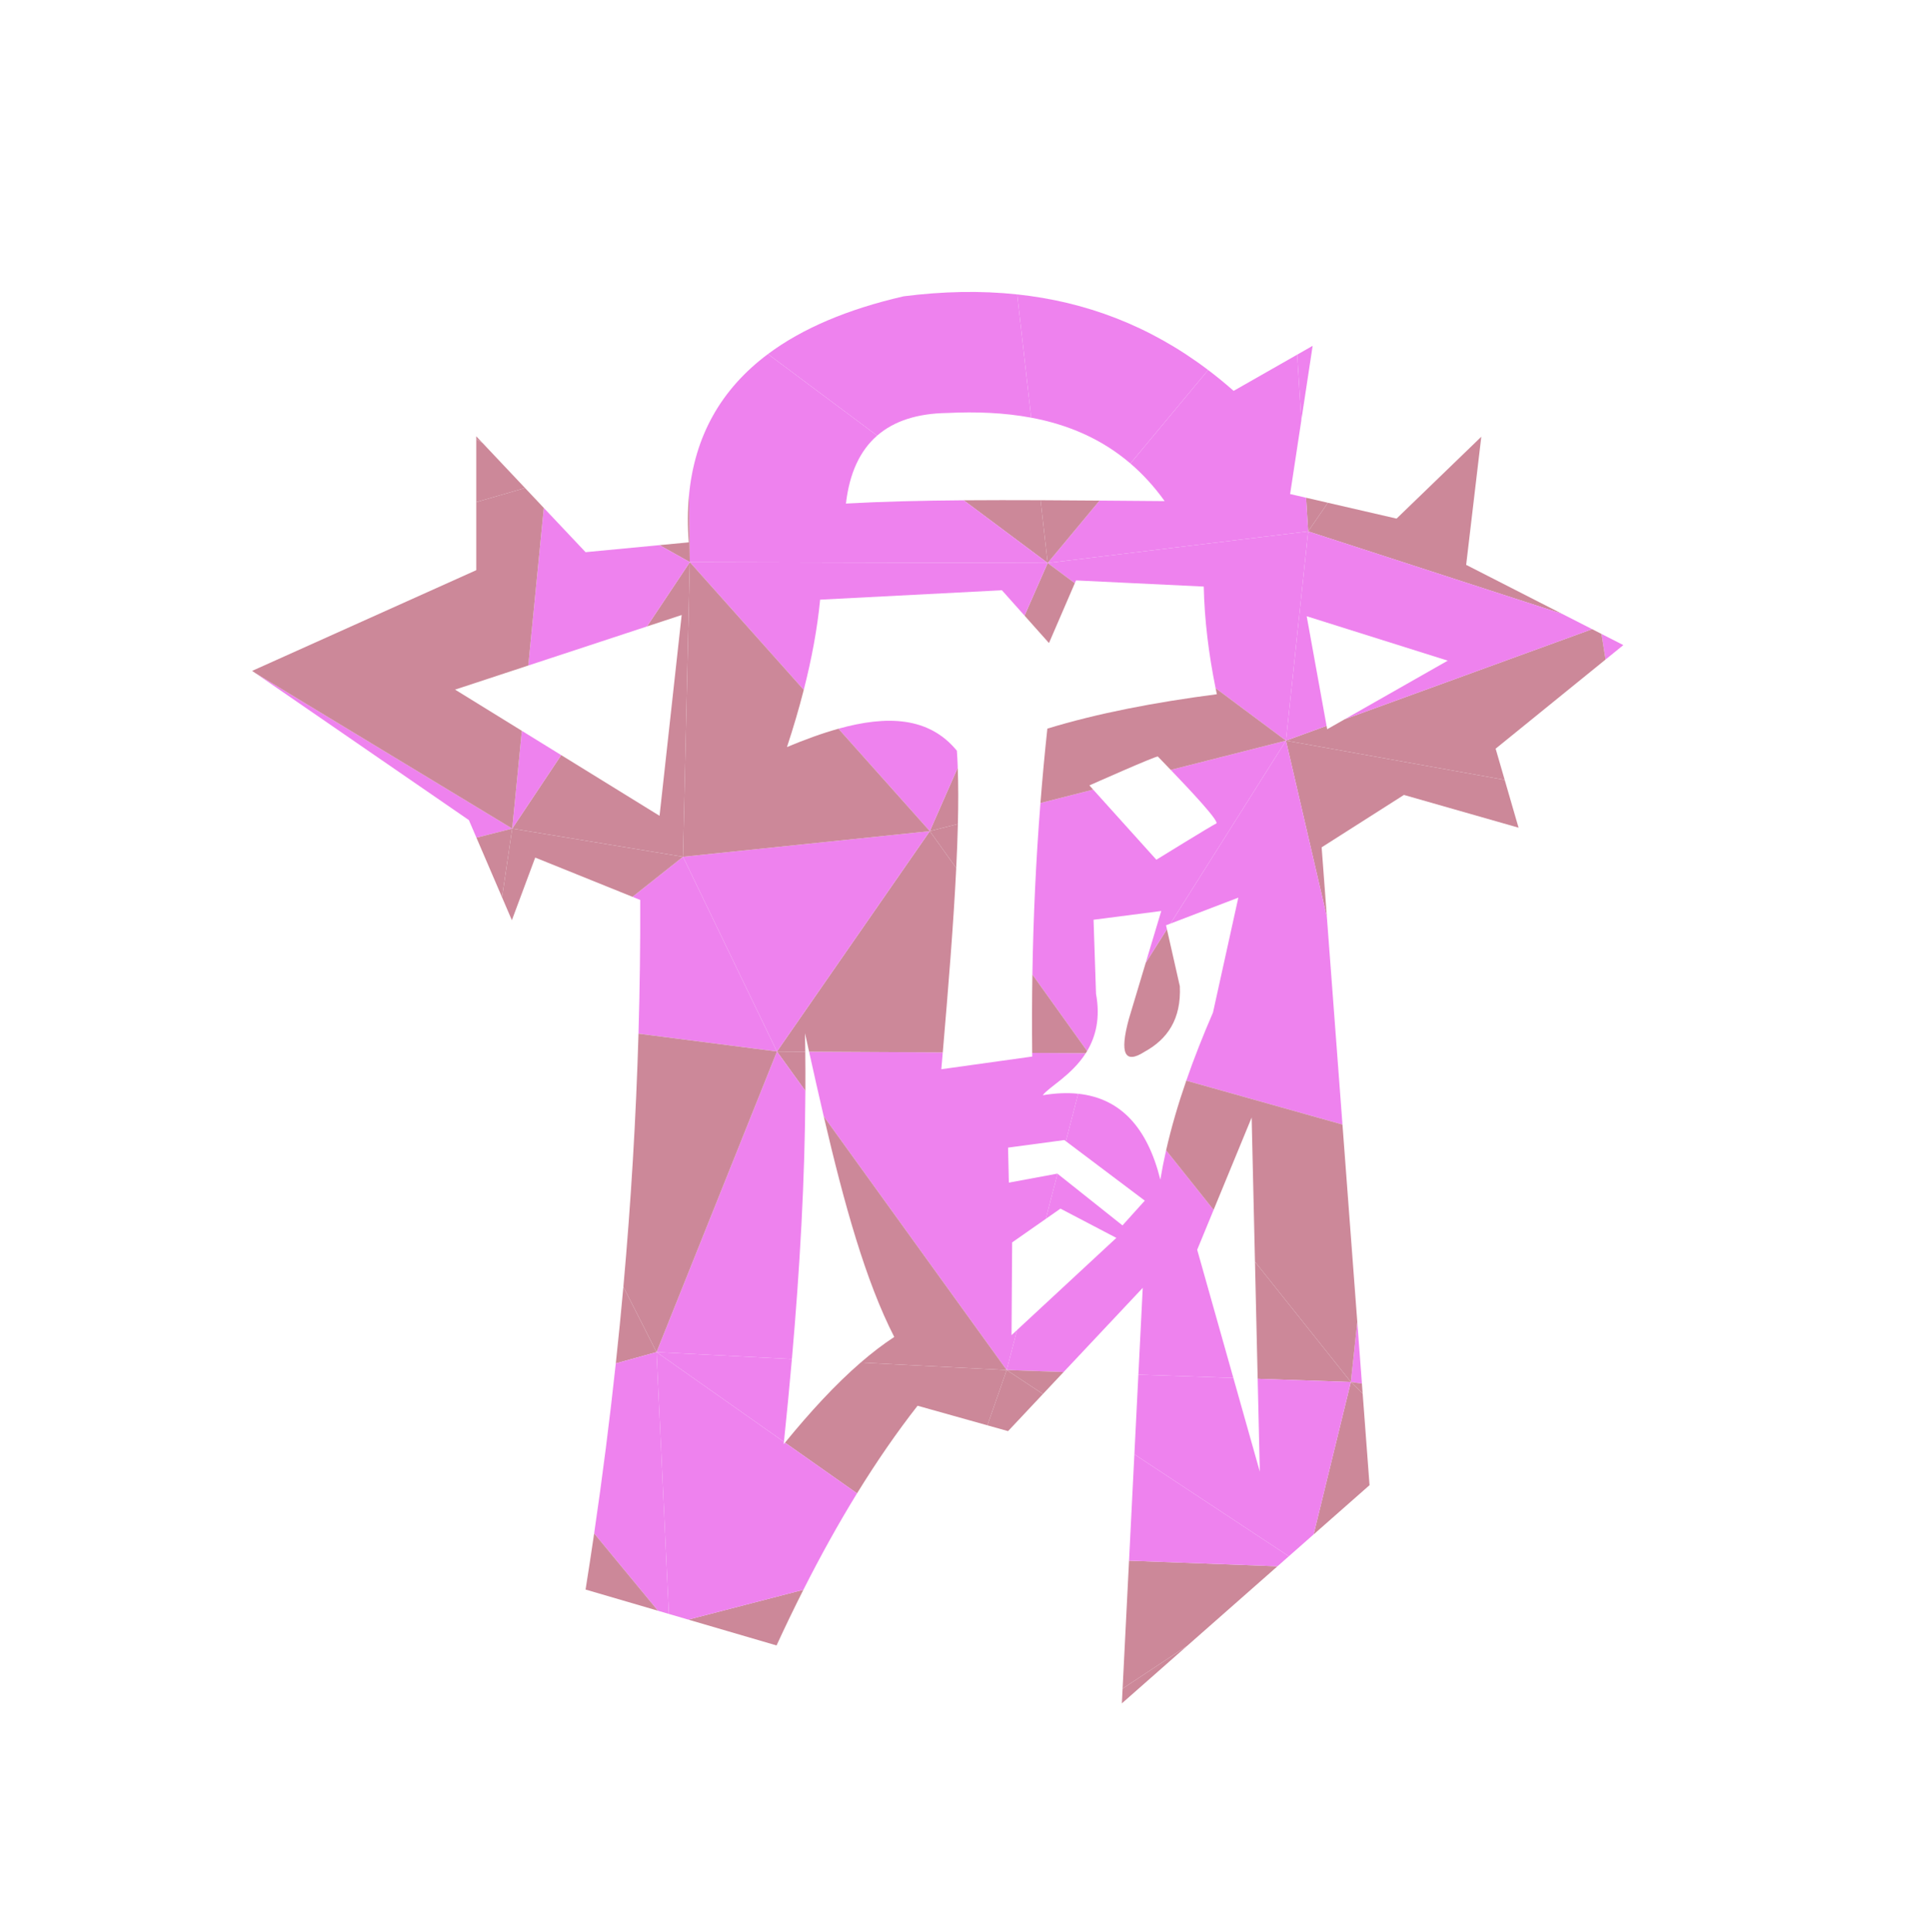
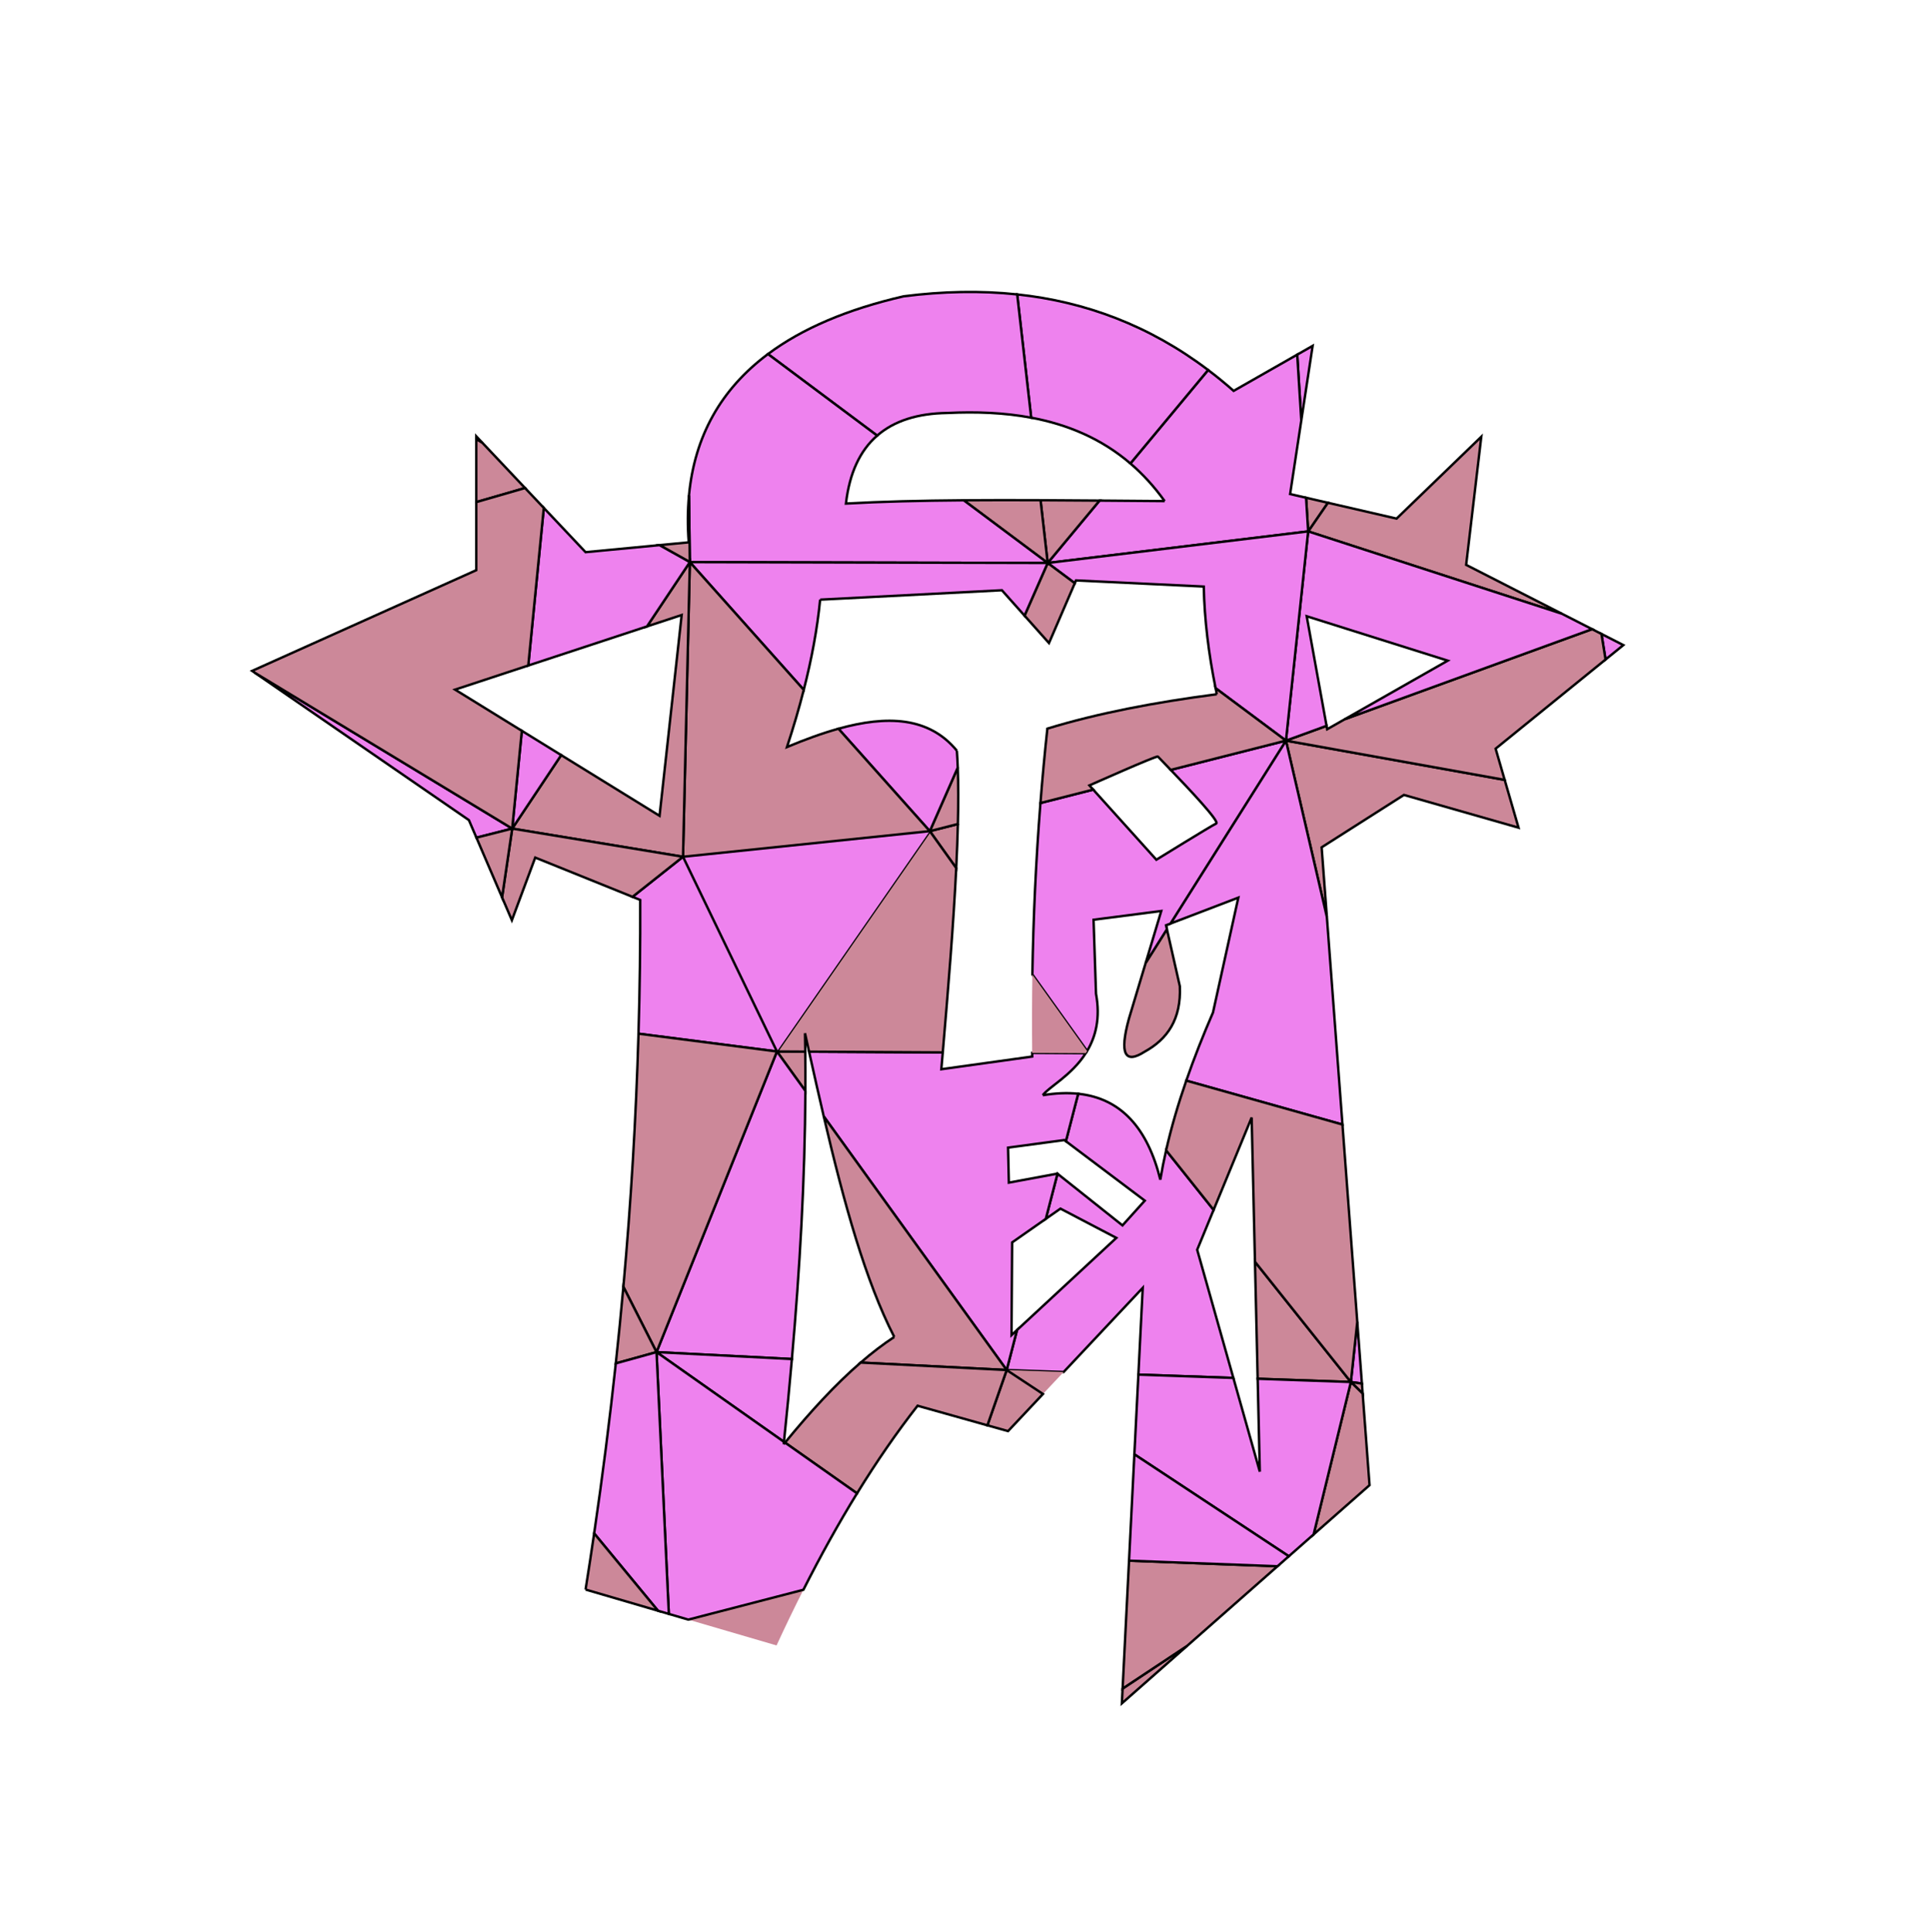
<svg xmlns="http://www.w3.org/2000/svg" version="1.1" id="svg24097" xml:space="preserve" width="1066.667" height="1066.667" viewBox="0 0 1066.667 1066.667">
  <defs id="defs24101">
    <clipPath clipPathUnits="userSpaceOnUse" id="clipPath24111">
      <path d="M 0,800 H 800 V 0 H 0 Z" id="path24109" />
    </clipPath>
  </defs>
  <g id="g24103" transform="matrix(1.333333,0,0,-1.333333,0,1066.667)">
    <g id="g24105">
      <g id="g24107" clip-path="url(#clipPath24111)">
-         <path d="m 672.467,532.771 -9.066,4.626 1.699,-10.6 z" style="fill:violet;fill-opacity:1;fill-rule:nonzero;stroke:none" id="path24113" />
-         <path d="m 647.039,545.749 -39.69,20.259 6.273,53.079 -35.101,-33.915 -28.471,6.569 -8.154,-11.866 z" style="fill:#CC8899;fill-opacity:1;fill-rule:nonzero;stroke:none" id="path24115" />
-         <path d="m 543.754,656.738 -6.39,-3.642 1.69,-27.297 z" style="fill:violet;fill-opacity:1;fill-rule:nonzero;stroke:none" id="path24117" />
-         <path d="m 550.05,591.741 -9.017,2.08 0.863,-13.946 z" style="fill:#CC8899;fill-opacity:1;fill-rule:nonzero;stroke:none" id="path24119" />
-         <path d="m 549.65,420.159 -2.165,28.839 34.082,21.702 47.49,-13.568 -5.744,19.798 -90.615,16.269 z" style="fill:#CC8899;fill-opacity:1;fill-rule:nonzero;stroke:none" id="path24121" />
-         <path d="m 549.776,497.921 -0.254,1.405 -16.824,-6.127 90.615,-16.269 -3.752,12.935 45.539,36.932 -1.699,10.6 -3.881,1.982 -102.425,-37.296 z" style="fill:#CC8899;fill-opacity:1;fill-rule:nonzero;stroke:none" id="path24123" />
-         <path d="m 532.698,493.199 16.824,6.127 -8.227,45.4 58.424,-18.398 -42.624,-24.245 102.425,37.296 -12.481,6.37 -105.143,34.126 z" style="fill:violet;fill-opacity:1;fill-rule:nonzero;stroke:none" id="path24125" />
-         <path d="m 564.168,226.85 -1.92,25.575 -2.663,-24.912 z" style="fill:violet;fill-opacity:1;fill-rule:nonzero;stroke:none" id="path24127" />
-         <path d="m 564.479,222.726 -0.311,4.124 -4.583,0.663 z" style="fill:#CC8899;fill-opacity:1;fill-rule:nonzero;stroke:none" id="path24129" />
-         <path d="m 544.163,164.369 23.165,20.408 -2.849,37.949 -4.894,4.787 z" style="fill:#CC8899;fill-opacity:1;fill-rule:nonzero;stroke:none" id="path24131" />
-         <path d="m 474.113,364.308 c 9.442,5.182 15.254,13.442 14.63,27.154 l -5.352,23.615 -8.787,-13.922 -6.975,-23.237 c -3.965,-14.528 -1.649,-18.816 6.484,-13.61" style="fill:#CC8899;fill-opacity:1;fill-rule:nonzero;stroke:none" id="path24133" />
-         <path d="m 484.866,417.414 28.105,10.746 -10.492,-47.573 c -4.126,-9.521 -7.85,-18.941 -11.069,-28.234 l 64.699,-18.185 -6.459,85.991 -16.952,73.04 z" style="fill:violet;fill-opacity:1;fill-rule:nonzero;stroke:none" id="path24135" />
-         <path d="m 495.93,282.293 6.802,16.518 -19.677,24.676 c -0.927,-4.083 -1.729,-8.134 -2.391,-12.151 -5.28,21.283 -16.26,33.716 -34.035,35.584 l -5.09,-19.669 32.683,-24.612 -9.238,-10.257 -26.925,21.416 -4.842,-18.709 6.07,4.244 23.154,-12.122 -41.138,-38.166 -4.29,-16.579 23.586,-0.82 32.776,34.871 -1.806,-35.947 39.344,-1.367 z" style="fill:violet;fill-opacity:1;fill-rule:nonzero;stroke:none" id="path24137" />
-         <path d="m 559.585,227.513 -39.718,49.809 1.117,-48.468 z" style="fill:#CC8899;fill-opacity:1;fill-rule:nonzero;stroke:none" id="path24139" />
-         <path d="m 483.055,323.487 19.677,-24.676 15.757,38.257 1.378,-59.746 39.718,-49.809 2.663,24.912 -6.139,81.743 -64.699,18.185 c -3.386,-9.773 -6.211,-19.406 -8.355,-28.866" style="fill:#CC8899;fill-opacity:1;fill-rule:nonzero;stroke:none" id="path24141" />
-         <path d="m 482.451,592.418 c -9.107,0.068 -18.109,0.146 -26.967,0.216 l -21.49,-25.849 107.902,13.09 -0.863,13.946 -6.606,1.525 4.627,30.453 -1.69,27.297 -26.336,-15.012 c -3.476,3.073 -6.999,5.952 -10.565,8.65 l -32.197,-38.727 c 5.091,-4.361 9.841,-9.518 14.185,-15.589" style="fill:violet;fill-opacity:1;fill-rule:nonzero;stroke:none" id="path24143" />
+         <path d="m 672.467,532.771 -9.066,4.626 1.699,-10.6 z" style="fill:violet;fill-opacity:1;fill-rule:nonzero;stroke:black" id="path24113" />
+         <path d="m 647.039,545.749 -39.69,20.259 6.273,53.079 -35.101,-33.915 -28.471,6.569 -8.154,-11.866 z" style="fill:#CC8899;fill-opacity:1;fill-rule:nonzero;stroke:black" id="path24115" />
+         <path d="m 543.754,656.738 -6.39,-3.642 1.69,-27.297 z" style="fill:violet;fill-opacity:1;fill-rule:nonzero;stroke:black" id="path24117" />
+         <path d="m 550.05,591.741 -9.017,2.08 0.863,-13.946 z" style="fill:#CC8899;fill-opacity:1;fill-rule:nonzero;stroke:black" id="path24119" />
+         <path d="m 549.65,420.159 -2.165,28.839 34.082,21.702 47.49,-13.568 -5.744,19.798 -90.615,16.269 z" style="fill:#CC8899;fill-opacity:1;fill-rule:nonzero;stroke:black" id="path24121" />
+         <path d="m 549.776,497.921 -0.254,1.405 -16.824,-6.127 90.615,-16.269 -3.752,12.935 45.539,36.932 -1.699,10.6 -3.881,1.982 -102.425,-37.296 z" style="fill:#CC8899;fill-opacity:1;fill-rule:nonzero;stroke:black" id="path24123" />
+         <path d="m 532.698,493.199 16.824,6.127 -8.227,45.4 58.424,-18.398 -42.624,-24.245 102.425,37.296 -12.481,6.37 -105.143,34.126 z" style="fill:violet;fill-opacity:1;fill-rule:nonzero;stroke:black" id="path24125" />
+         <path d="m 564.168,226.85 -1.92,25.575 -2.663,-24.912 z" style="fill:violet;fill-opacity:1;fill-rule:nonzero;stroke:black" id="path24127" />
+         <path d="m 564.479,222.726 -0.311,4.124 -4.583,0.663 z" style="fill:#CC8899;fill-opacity:1;fill-rule:nonzero;stroke:black" id="path24129" />
+         <path d="m 544.163,164.369 23.165,20.408 -2.849,37.949 -4.894,4.787 z" style="fill:#CC8899;fill-opacity:1;fill-rule:nonzero;stroke:black" id="path24131" />
+         <path d="m 474.113,364.308 c 9.442,5.182 15.254,13.442 14.63,27.154 l -5.352,23.615 -8.787,-13.922 -6.975,-23.237 c -3.965,-14.528 -1.649,-18.816 6.484,-13.61" style="fill:#CC8899;fill-opacity:1;fill-rule:nonzero;stroke:black" id="path24133" />
+         <path d="m 484.866,417.414 28.105,10.746 -10.492,-47.573 c -4.126,-9.521 -7.85,-18.941 -11.069,-28.234 l 64.699,-18.185 -6.459,85.991 -16.952,73.04 z" style="fill:violet;fill-opacity:1;fill-rule:nonzero;stroke:black" id="path24135" />
+         <path d="m 495.93,282.293 6.802,16.518 -19.677,24.676 c -0.927,-4.083 -1.729,-8.134 -2.391,-12.151 -5.28,21.283 -16.26,33.716 -34.035,35.584 l -5.09,-19.669 32.683,-24.612 -9.238,-10.257 -26.925,21.416 -4.842,-18.709 6.07,4.244 23.154,-12.122 -41.138,-38.166 -4.29,-16.579 23.586,-0.82 32.776,34.871 -1.806,-35.947 39.344,-1.367 z" style="fill:violet;fill-opacity:1;fill-rule:nonzero;stroke:black" id="path24137" />
+         <path d="m 559.585,227.513 -39.718,49.809 1.117,-48.468 z" style="fill:#CC8899;fill-opacity:1;fill-rule:nonzero;stroke:black" id="path24139" />
+         <path d="m 483.055,323.487 19.677,-24.676 15.757,38.257 1.378,-59.746 39.718,-49.809 2.663,24.912 -6.139,81.743 -64.699,18.185 c -3.386,-9.773 -6.211,-19.406 -8.355,-28.866" style="fill:#CC8899;fill-opacity:1;fill-rule:nonzero;stroke:black" id="path24141" />
+         <path d="m 482.451,592.418 c -9.107,0.068 -18.109,0.146 -26.967,0.216 l -21.49,-25.849 107.902,13.09 -0.863,13.946 -6.606,1.525 4.627,30.453 -1.69,27.297 -26.336,-15.012 c -3.476,3.073 -6.999,5.952 -10.565,8.65 l -32.197,-38.727 c 5.091,-4.361 9.841,-9.518 14.185,-15.589" style="fill:violet;fill-opacity:1;fill-rule:nonzero;stroke:black" id="path24143" />
        <path d="m 432.043,222.545 8.556,9.101 -23.586,0.82 z" style="fill:#CC8899;fill-opacity:1;fill-rule:nonzero;stroke:none" id="path24145" />
-         <path d="m 520.984,228.854 0.888,-38.481 -10.959,38.83 -39.344,1.367 -1.659,-33.016 63.985,-42.231 10.268,9.046 15.422,63.144 z" style="fill:violet;fill-opacity:1;fill-rule:nonzero;stroke:none" id="path24147" />
-         <path d="m 503.817,458.871 c -2.16,-1.019 -24.802,-15.008 -24.802,-15.008 l -26.161,29.04 -21.858,-5.556 c -1.855,-23.548 -2.955,-47.23 -3.336,-71.038 l 22.67,-31.691 c 3.516,5.906 5.568,13.57 3.689,23.725 L 453,419 l 28.048,3.623 -6.444,-21.468 8.787,13.922 -0.37,1.632 1.845,0.705 47.832,75.785 -47.722,-12.131 c 7.576,-7.881 20.384,-21.467 18.841,-22.197" style="fill:violet;fill-opacity:1;fill-rule:nonzero;stroke:none" id="path24149" />
-         <path d="m 396.801,458.655 -11.628,-2.956 10.942,-15.296 c 0.312,6.359 0.546,12.462 0.686,18.252" style="fill:#CC8899;fill-opacity:1;fill-rule:nonzero;stroke:none" id="path24151" />
-         <path d="m 431.042,592.791 2.952,-26.006 21.49,25.849 c -8.287,0.065 -16.445,0.122 -24.442,0.157" style="fill:#CC8899;fill-opacity:1;fill-rule:nonzero;stroke:none" id="path24153" />
-         <path d="m 468.266,608.007 32.197,38.727 c -24.436,18.491 -50.951,28.306 -79.099,31.315 l 5.797,-51.068 c 15.099,-2.828 29.064,-8.666 41.105,-18.974" style="fill:violet;fill-opacity:1;fill-rule:nonzero;stroke:none" id="path24155" />
-         <path d="m 464.727,94.389 27.089,23.865 -26.783,-17.751 z" style="fill:#CC8899;fill-opacity:1;fill-rule:nonzero;stroke:none" id="path24157" />
-         <path d="m 465.033,100.503 26.783,17.751 37.376,32.928 -61.496,2.315 z" style="fill:#CC8899;fill-opacity:1;fill-rule:nonzero;stroke:none" id="path24159" />
-         <path d="m 467.696,153.497 61.496,-2.315 4.703,4.141 -63.985,42.231 z" style="fill:violet;fill-opacity:1;fill-rule:nonzero;stroke:none" id="path24161" />
-         <path d="m 409.023,209.564 8.562,-2.401 14.458,15.382 -15.03,9.921 z" style="fill:#CC8899;fill-opacity:1;fill-rule:nonzero;stroke:none" id="path24163" />
-         <path d="m 445.729,559.565 52.918,-2.544 c 0.295,-13.838 2.035,-27.886 4.905,-42.093 l 29.146,-21.729 9.198,86.676 -107.902,-13.09 11.236,-8.377 z" style="fill:violet;fill-opacity:1;fill-rule:nonzero;stroke:none" id="path24165" />
-         <path d="m 396.749,482.04 -11.576,-26.341 11.628,2.956 c 0.207,8.538 0.208,16.396 -0.052,23.385" style="fill:#CC8899;fill-opacity:1;fill-rule:nonzero;stroke:none" id="path24167" />
-         <path d="m 434.537,533.616 10.693,24.792 -11.236,8.377 -9.584,-21.808 z" style="fill:#CC8899;fill-opacity:1;fill-rule:nonzero;stroke:none" id="path24169" />
-         <path d="m 504.069,512.418 c -25.768,-3.347 -49.486,-7.911 -70.204,-14.246 -1.107,-10.248 -2.057,-20.525 -2.869,-30.825 l 21.858,5.556 -1.571,1.744 c 0,0 27.989,12.464 28.367,11.955 0.108,-0.146 2.3,-2.385 5.326,-5.534 l 47.722,12.131 -29.146,21.729 c 0.169,-0.836 0.341,-1.673 0.517,-2.51" style="fill:#CC8899;fill-opacity:1;fill-rule:nonzero;stroke:none" id="path24171" />
-         <path d="m 392.398,628.925 c 11.989,0.587 23.68,0.132 34.763,-1.944 l -5.797,51.068 c -15.223,1.628 -30.921,1.267 -47.027,-0.79 -23.324,-5.358 -42.043,-13.34 -56.209,-23.917 l 45.235,-33.792 c 7.028,6.122 16.746,9.201 29.035,9.375" style="fill:violet;fill-opacity:1;fill-rule:nonzero;stroke:none" id="path24173" />
-         <path d="m 399.222,592.762 34.772,-25.977 -2.952,26.006 c -10.939,0.047 -21.578,0.051 -31.82,-0.029" style="fill:#CC8899;fill-opacity:1;fill-rule:nonzero;stroke:none" id="path24175" />
-         <path d="m 433.994,566.785 -34.772,25.977 c -17.569,-0.139 -33.982,-0.523 -48.794,-1.358 1.455,12.612 5.813,21.941 12.935,28.146 l -45.235,33.792 C 298.581,638.748 287.709,619.209 285.41,594.785 l 0.351,-27.646 z" style="fill:violet;fill-opacity:1;fill-rule:nonzero;stroke:none" id="path24177" />
-         <path d="m 431.957,346.307 c 2.432,3.359 11.885,8.125 17.821,17.417 l -22.2,0.122 c 0.006,-0.505 0.007,-1.008 0.013,-1.512 l -37.652,-5.255 c 0.202,2.326 0.402,4.65 0.601,6.969 l -55.384,0.304 c 2.036,-9.179 4.048,-18.129 6.073,-26.803 l 75.784,-105.083 4.29,16.579 -2.278,-2.112 0.251,38.407 13.941,9.749 4.842,18.709 -0.043,0.033 -20.094,-3.73 -0.337,14.504 23.31,3.131 0.644,-0.485 5.09,19.669 c -4.457,0.469 -9.342,0.273 -14.672,-0.613" style="fill:violet;fill-opacity:1;fill-rule:nonzero;stroke:none" id="path24179" />
-         <path d="m 333.578,364.36 -11.731,0.065 11.781,-16.337 c 0.027,5.428 0.01,10.851 -0.05,16.272" style="fill:#CC8899;fill-opacity:1;fill-rule:nonzero;stroke:none" id="path24181" />
+         <path d="m 520.984,228.854 0.888,-38.481 -10.959,38.83 -39.344,1.367 -1.659,-33.016 63.985,-42.231 10.268,9.046 15.422,63.144 z" style="fill:violet;fill-opacity:1;fill-rule:nonzero;stroke:black" id="path24147" />
+         <path d="m 503.817,458.871 c -2.16,-1.019 -24.802,-15.008 -24.802,-15.008 l -26.161,29.04 -21.858,-5.556 c -1.855,-23.548 -2.955,-47.23 -3.336,-71.038 l 22.67,-31.691 c 3.516,5.906 5.568,13.57 3.689,23.725 L 453,419 l 28.048,3.623 -6.444,-21.468 8.787,13.922 -0.37,1.632 1.845,0.705 47.832,75.785 -47.722,-12.131 c 7.576,-7.881 20.384,-21.467 18.841,-22.197" style="fill:violet;fill-opacity:1;fill-rule:nonzero;stroke:black" id="path24149" />
+         <path d="m 396.801,458.655 -11.628,-2.956 10.942,-15.296 c 0.312,6.359 0.546,12.462 0.686,18.252" style="fill:#CC8899;fill-opacity:1;fill-rule:nonzero;stroke:black" id="path24151" />
+         <path d="m 431.042,592.791 2.952,-26.006 21.49,25.849 c -8.287,0.065 -16.445,0.122 -24.442,0.157" style="fill:#CC8899;fill-opacity:1;fill-rule:nonzero;stroke:black" id="path24153" />
+         <path d="m 468.266,608.007 32.197,38.727 c -24.436,18.491 -50.951,28.306 -79.099,31.315 l 5.797,-51.068 c 15.099,-2.828 29.064,-8.666 41.105,-18.974" style="fill:violet;fill-opacity:1;fill-rule:nonzero;stroke:black" id="path24155" />
+         <path d="m 464.727,94.389 27.089,23.865 -26.783,-17.751 z" style="fill:#CC8899;fill-opacity:1;fill-rule:nonzero;stroke:black" id="path24157" />
+         <path d="m 465.033,100.503 26.783,17.751 37.376,32.928 -61.496,2.315 z" style="fill:#CC8899;fill-opacity:1;fill-rule:nonzero;stroke:black" id="path24159" />
+         <path d="m 467.696,153.497 61.496,-2.315 4.703,4.141 -63.985,42.231 z" style="fill:violet;fill-opacity:1;fill-rule:nonzero;stroke:black" id="path24161" />
+         <path d="m 409.023,209.564 8.562,-2.401 14.458,15.382 -15.03,9.921 z" style="fill:#CC8899;fill-opacity:1;fill-rule:nonzero;stroke:black" id="path24163" />
+         <path d="m 445.729,559.565 52.918,-2.544 c 0.295,-13.838 2.035,-27.886 4.905,-42.093 l 29.146,-21.729 9.198,86.676 -107.902,-13.09 11.236,-8.377 z" style="fill:violet;fill-opacity:1;fill-rule:nonzero;stroke:black" id="path24165" />
+         <path d="m 396.749,482.04 -11.576,-26.341 11.628,2.956 c 0.207,8.538 0.208,16.396 -0.052,23.385" style="fill:#CC8899;fill-opacity:1;fill-rule:nonzero;stroke:black" id="path24167" />
+         <path d="m 434.537,533.616 10.693,24.792 -11.236,8.377 -9.584,-21.808 z" style="fill:#CC8899;fill-opacity:1;fill-rule:nonzero;stroke:black" id="path24169" />
+         <path d="m 504.069,512.418 c -25.768,-3.347 -49.486,-7.911 -70.204,-14.246 -1.107,-10.248 -2.057,-20.525 -2.869,-30.825 l 21.858,5.556 -1.571,1.744 c 0,0 27.989,12.464 28.367,11.955 0.108,-0.146 2.3,-2.385 5.326,-5.534 l 47.722,12.131 -29.146,21.729 c 0.169,-0.836 0.341,-1.673 0.517,-2.51" style="fill:#CC8899;fill-opacity:1;fill-rule:nonzero;stroke:black" id="path24171" />
+         <path d="m 392.398,628.925 c 11.989,0.587 23.68,0.132 34.763,-1.944 l -5.797,51.068 c -15.223,1.628 -30.921,1.267 -47.027,-0.79 -23.324,-5.358 -42.043,-13.34 -56.209,-23.917 l 45.235,-33.792 c 7.028,6.122 16.746,9.201 29.035,9.375" style="fill:violet;fill-opacity:1;fill-rule:nonzero;stroke:black" id="path24173" />
+         <path d="m 399.222,592.762 34.772,-25.977 -2.952,26.006 c -10.939,0.047 -21.578,0.051 -31.82,-0.029" style="fill:#CC8899;fill-opacity:1;fill-rule:nonzero;stroke:black" id="path24175" />
+         <path d="m 433.994,566.785 -34.772,25.977 c -17.569,-0.139 -33.982,-0.523 -48.794,-1.358 1.455,12.612 5.813,21.941 12.935,28.146 l -45.235,33.792 C 298.581,638.748 287.709,619.209 285.41,594.785 l 0.351,-27.646 z" style="fill:violet;fill-opacity:1;fill-rule:nonzero;stroke:black" id="path24177" />
+         <path d="m 431.957,346.307 c 2.432,3.359 11.885,8.125 17.821,17.417 l -22.2,0.122 c 0.006,-0.505 0.007,-1.008 0.013,-1.512 l -37.652,-5.255 c 0.202,2.326 0.402,4.65 0.601,6.969 l -55.384,0.304 c 2.036,-9.179 4.048,-18.129 6.073,-26.803 l 75.784,-105.083 4.29,16.579 -2.278,-2.112 0.251,38.407 13.941,9.749 4.842,18.709 -0.043,0.033 -20.094,-3.73 -0.337,14.504 23.31,3.131 0.644,-0.485 5.09,19.669 c -4.457,0.469 -9.342,0.273 -14.672,-0.613" style="fill:violet;fill-opacity:1;fill-rule:nonzero;stroke:black" id="path24179" />
+         <path d="m 333.578,364.36 -11.731,0.065 11.781,-16.337 c 0.027,5.428 0.01,10.851 -0.05,16.272" style="fill:#CC8899;fill-opacity:1;fill-rule:nonzero;stroke:black" id="path24181" />
        <path d="m 427.578,363.846 22.2,-0.122 c 0.188,0.294 0.372,0.591 0.552,0.894 l -22.67,31.691 c -0.174,-10.795 -0.197,-21.618 -0.082,-32.463" style="fill:#CC8899;fill-opacity:1;fill-rule:nonzero;stroke:none" id="path24183" />
-         <path d="m 333.465,372.004 c 0.566,-2.568 1.13,-5.118 1.691,-7.652 l 55.384,-0.304 c 2.313,26.967 4.448,53.334 5.575,76.355 l -10.942,15.296 -63.326,-91.274 11.731,-0.065 c -0.029,2.548 -0.064,5.096 -0.113,7.644" style="fill:#CC8899;fill-opacity:1;fill-rule:nonzero;stroke:none" id="path24185" />
-         <path d="m 396.381,489.019 c -11.554,14.085 -28.953,14.714 -49.06,9.112 l 37.852,-42.432 11.576,26.341 c -0.09,2.433 -0.211,4.764 -0.368,6.979" style="fill:violet;fill-opacity:1;fill-rule:nonzero;stroke:none" id="path24187" />
-         <path d="m 339.739,551.594 75.297,3.898 9.374,-10.515 9.584,21.808 -148.233,0.354 47.197,-52.908 c 3.288,12.871 5.613,25.351 6.781,37.363" style="fill:violet;fill-opacity:1;fill-rule:nonzero;stroke:none" id="path24189" />
-         <path d="m 333.628,348.088 -11.781,16.337 -49.883,-124.53 56.078,-2.873 c 3.272,37.307 5.405,74.262 5.586,111.066" style="fill:violet;fill-opacity:1;fill-rule:nonzero;stroke:none" id="path24191" />
-         <path d="m 370.439,246.17 c -4.666,-3.049 -9.304,-6.613 -13.919,-10.606 l 60.493,-3.098 -75.784,105.083 c 8.526,-36.507 17.307,-68.125 29.21,-91.379" style="fill:#CC8899;fill-opacity:1;fill-rule:nonzero;stroke:none" id="path24193" />
-         <path d="m 271.964,239.895 52.783,-37.184 c 1.19,11.474 2.295,22.909 3.295,34.311 z" style="fill:violet;fill-opacity:1;fill-rule:nonzero;stroke:none" id="path24195" />
-         <path d="m 356.52,235.564 c -10.546,-9.123 -20.973,-20.498 -31.33,-33.166 l 29.833,-21.016 c 8.072,13.113 16.426,25.234 25.079,36.297 l 28.921,-8.115 7.99,22.902 z" style="fill:#CC8899;fill-opacity:1;fill-rule:nonzero;stroke:none" id="path24197" />
+         <path d="m 333.465,372.004 c 0.566,-2.568 1.13,-5.118 1.691,-7.652 l 55.384,-0.304 c 2.313,26.967 4.448,53.334 5.575,76.355 l -10.942,15.296 -63.326,-91.274 11.731,-0.065 c -0.029,2.548 -0.064,5.096 -0.113,7.644" style="fill:#CC8899;fill-opacity:1;fill-rule:nonzero;stroke:black" id="path24185" />
+         <path d="m 396.381,489.019 c -11.554,14.085 -28.953,14.714 -49.06,9.112 l 37.852,-42.432 11.576,26.341 c -0.09,2.433 -0.211,4.764 -0.368,6.979" style="fill:violet;fill-opacity:1;fill-rule:nonzero;stroke:black" id="path24187" />
+         <path d="m 339.739,551.594 75.297,3.898 9.374,-10.515 9.584,21.808 -148.233,0.354 47.197,-52.908 c 3.288,12.871 5.613,25.351 6.781,37.363" style="fill:violet;fill-opacity:1;fill-rule:nonzero;stroke:black" id="path24189" />
+         <path d="m 333.628,348.088 -11.781,16.337 -49.883,-124.53 56.078,-2.873 c 3.272,37.307 5.405,74.262 5.586,111.066" style="fill:violet;fill-opacity:1;fill-rule:nonzero;stroke:black" id="path24191" />
+         <path d="m 370.439,246.17 c -4.666,-3.049 -9.304,-6.613 -13.919,-10.606 l 60.493,-3.098 -75.784,105.083 c 8.526,-36.507 17.307,-68.125 29.21,-91.379" style="fill:#CC8899;fill-opacity:1;fill-rule:nonzero;stroke:black" id="path24193" />
+         <path d="m 271.964,239.895 52.783,-37.184 c 1.19,11.474 2.295,22.909 3.295,34.311 z" style="fill:violet;fill-opacity:1;fill-rule:nonzero;stroke:black" id="path24195" />
+         <path d="m 356.52,235.564 c -10.546,-9.123 -20.973,-20.498 -31.33,-33.166 l 29.833,-21.016 c 8.072,13.113 16.426,25.234 25.079,36.297 l 28.921,-8.115 7.99,22.902 z" style="fill:#CC8899;fill-opacity:1;fill-rule:nonzero;stroke:black" id="path24197" />
        <path d="m 282.931,445.086 38.916,-80.661 63.326,91.274 z" style="fill:violet;fill-opacity:1;fill-rule:nonzero;stroke:none" id="path24199" />
-         <path d="m 385.173,455.699 -37.852,42.432 c -6.835,-1.904 -13.981,-4.527 -21.318,-7.589 2.64,8.026 4.972,15.929 6.955,23.689 l -47.197,52.908 -2.83,-122.053 z" style="fill:#CC8899;fill-opacity:1;fill-rule:nonzero;stroke:none" id="path24201" />
+         <path d="m 385.173,455.699 -37.852,42.432 c -6.835,-1.904 -13.981,-4.527 -21.318,-7.589 2.64,8.026 4.972,15.929 6.955,23.689 l -47.197,52.908 -2.83,-122.053 z" style="fill:#CC8899;fill-opacity:1;fill-rule:nonzero;stroke:black" id="path24201" />
        <path d="m 321.684,118.382 c 3.641,7.916 7.347,15.603 11.118,23.061 l -47.67,-12.364 z" style="fill:#CC8899;fill-opacity:1;fill-rule:nonzero;stroke:none" id="path24203" />
-         <path d="m 324.647,201.734 c 0.034,0.326 0.066,0.651 0.1,0.977 l -52.783,37.184 5.099,-108.455 8.069,-2.361 47.67,12.364 c 7.163,14.17 14.565,27.502 22.221,39.939 l -29.833,21.016 c -0.181,-0.221 -0.362,-0.441 -0.543,-0.664" style="fill:violet;fill-opacity:1;fill-rule:nonzero;stroke:none" id="path24205" />
-         <path d="m 285.761,567.139 -17.757,-26.636 14.372,4.732 -9.159,-83.184 -40.748,25.15 -20.293,-30.44 70.755,-11.675 z" style="fill:#CC8899;fill-opacity:1;fill-rule:nonzero;stroke:none" id="path24207" />
-         <path d="m 285.41,594.785 c -0.581,-6.172 -0.618,-12.655 -0.106,-19.45 l -12.128,-1.154 12.585,-7.042 z" style="fill:#CC8899;fill-opacity:1;fill-rule:nonzero;stroke:none" id="path24209" />
-         <path d="m 282.931,445.086 -20.925,-16.596 3.198,-1.29 c 0.07,-18.433 -0.171,-36.899 -0.711,-55.396 l 57.354,-7.379 z" style="fill:violet;fill-opacity:1;fill-rule:nonzero;stroke:none" id="path24211" />
-         <path d="m 321.847,364.425 -57.354,7.379 c -1.017,-34.839 -3.108,-69.792 -6.26,-104.858 l 13.731,-27.051 z" style="fill:#CC8899;fill-opacity:1;fill-rule:nonzero;stroke:none" id="path24213" />
-         <path d="m 258.233,266.946 c -0.949,-10.565 -2,-21.142 -3.141,-31.728 l 16.872,4.677 z" style="fill:#CC8899;fill-opacity:1;fill-rule:nonzero;stroke:none" id="path24215" />
-         <path d="m 255.092,235.218 c -2.525,-23.427 -5.516,-46.904 -8.968,-70.428 l 26.426,-32.028 4.513,-1.322 -5.099,108.455 z" style="fill:violet;fill-opacity:1;fill-rule:nonzero;stroke:none" id="path24217" />
-         <path d="m 212.176,456.761 -4.201,-28.485 4.066,-9.467 9.669,25.942 40.296,-16.261 20.925,16.596 z" style="fill:#CC8899;fill-opacity:1;fill-rule:nonzero;stroke:none" id="path24219" />
-         <path d="m 268.004,540.503 17.757,26.636 -12.585,7.042 -30.607,-2.913 -17.305,18.34 -6.433,-65.295 z" style="fill:violet;fill-opacity:1;fill-rule:nonzero;stroke:none" id="path24221" />
-         <path d="m 216.166,497.264 -3.99,-40.503 20.293,30.44 z" style="fill:violet;fill-opacity:1;fill-rule:nonzero;stroke:none" id="path24223" />
-         <path d="m 242.569,141.535 29.981,-8.773 -26.426,32.028 c -1.137,-7.747 -2.319,-15.497 -3.555,-23.255" style="fill:#CC8899;fill-opacity:1;fill-rule:nonzero;stroke:none" id="path24225" />
-         <path d="m 197.358,453.001 14.818,3.76 -106.535,64.5 88.593,-60.987 z" style="fill:violet;fill-opacity:1;fill-rule:nonzero;stroke:none" id="path24227" />
-         <path d="m 197.288,619.261 v -1.148 l 2.55,-1.555 z" style="fill:#CC8899;fill-opacity:1;fill-rule:nonzero;stroke:none" id="path24229" />
-         <path d="m 199.838,616.558 -2.55,1.555 v -26.111 l 20.208,5.84 z" style="fill:#CC8899;fill-opacity:1;fill-rule:nonzero;stroke:none" id="path24231" />
-         <path d="m 216.166,497.264 -27.653,17.068 30.318,9.981 6.433,65.295 -7.768,8.234 -20.208,-5.84 v -28.195 l -92.849,-41.719 1.202,-0.827 106.535,-64.5 z" style="fill:#CC8899;fill-opacity:1;fill-rule:nonzero;stroke:none" id="path24233" />
-         <path d="m 197.358,453.001 10.617,-24.725 4.201,28.485 z" style="fill:#CC8899;fill-opacity:1;fill-rule:nonzero;stroke:none" id="path24235" />
+         <path d="m 324.647,201.734 c 0.034,0.326 0.066,0.651 0.1,0.977 l -52.783,37.184 5.099,-108.455 8.069,-2.361 47.67,12.364 c 7.163,14.17 14.565,27.502 22.221,39.939 l -29.833,21.016 c -0.181,-0.221 -0.362,-0.441 -0.543,-0.664" style="fill:violet;fill-opacity:1;fill-rule:nonzero;stroke:black" id="path24205" />
+         <path d="m 285.761,567.139 -17.757,-26.636 14.372,4.732 -9.159,-83.184 -40.748,25.15 -20.293,-30.44 70.755,-11.675 z" style="fill:#CC8899;fill-opacity:1;fill-rule:nonzero;stroke:black" id="path24207" />
+         <path d="m 285.41,594.785 c -0.581,-6.172 -0.618,-12.655 -0.106,-19.45 l -12.128,-1.154 12.585,-7.042 z" style="fill:#CC8899;fill-opacity:1;fill-rule:nonzero;stroke:black" id="path24209" />
+         <path d="m 282.931,445.086 -20.925,-16.596 3.198,-1.29 c 0.07,-18.433 -0.171,-36.899 -0.711,-55.396 l 57.354,-7.379 z" style="fill:violet;fill-opacity:1;fill-rule:nonzero;stroke:black" id="path24211" />
+         <path d="m 321.847,364.425 -57.354,7.379 c -1.017,-34.839 -3.108,-69.792 -6.26,-104.858 l 13.731,-27.051 z" style="fill:#CC8899;fill-opacity:1;fill-rule:nonzero;stroke:black" id="path24213" />
+         <path d="m 258.233,266.946 c -0.949,-10.565 -2,-21.142 -3.141,-31.728 l 16.872,4.677 z" style="fill:#CC8899;fill-opacity:1;fill-rule:nonzero;stroke:black" id="path24215" />
+         <path d="m 255.092,235.218 c -2.525,-23.427 -5.516,-46.904 -8.968,-70.428 l 26.426,-32.028 4.513,-1.322 -5.099,108.455 z" style="fill:violet;fill-opacity:1;fill-rule:nonzero;stroke:black" id="path24217" />
+         <path d="m 212.176,456.761 -4.201,-28.485 4.066,-9.467 9.669,25.942 40.296,-16.261 20.925,16.596 z" style="fill:#CC8899;fill-opacity:1;fill-rule:nonzero;stroke:black" id="path24219" />
+         <path d="m 268.004,540.503 17.757,26.636 -12.585,7.042 -30.607,-2.913 -17.305,18.34 -6.433,-65.295 z" style="fill:violet;fill-opacity:1;fill-rule:nonzero;stroke:black" id="path24221" />
+         <path d="m 216.166,497.264 -3.99,-40.503 20.293,30.44 z" style="fill:violet;fill-opacity:1;fill-rule:nonzero;stroke:black" id="path24223" />
+         <path d="m 242.569,141.535 29.981,-8.773 -26.426,32.028 c -1.137,-7.747 -2.319,-15.497 -3.555,-23.255" style="fill:#CC8899;fill-opacity:1;fill-rule:nonzero;stroke:black" id="path24225" />
+         <path d="m 197.358,453.001 14.818,3.76 -106.535,64.5 88.593,-60.987 z" style="fill:violet;fill-opacity:1;fill-rule:nonzero;stroke:black" id="path24227" />
+         <path d="m 197.288,619.261 v -1.148 l 2.55,-1.555 z" style="fill:#CC8899;fill-opacity:1;fill-rule:nonzero;stroke:black" id="path24229" />
+         <path d="m 199.838,616.558 -2.55,1.555 v -26.111 l 20.208,5.84 z" style="fill:#CC8899;fill-opacity:1;fill-rule:nonzero;stroke:black" id="path24231" />
+         <path d="m 216.166,497.264 -27.653,17.068 30.318,9.981 6.433,65.295 -7.768,8.234 -20.208,-5.84 v -28.195 l -92.849,-41.719 1.202,-0.827 106.535,-64.5 z" style="fill:#CC8899;fill-opacity:1;fill-rule:nonzero;stroke:black" id="path24233" />
+         <path d="m 197.358,453.001 10.617,-24.725 4.201,28.485 z" style="fill:#CC8899;fill-opacity:1;fill-rule:nonzero;stroke:black" id="path24235" />
      </g>
    </g>
  </g>
</svg>
